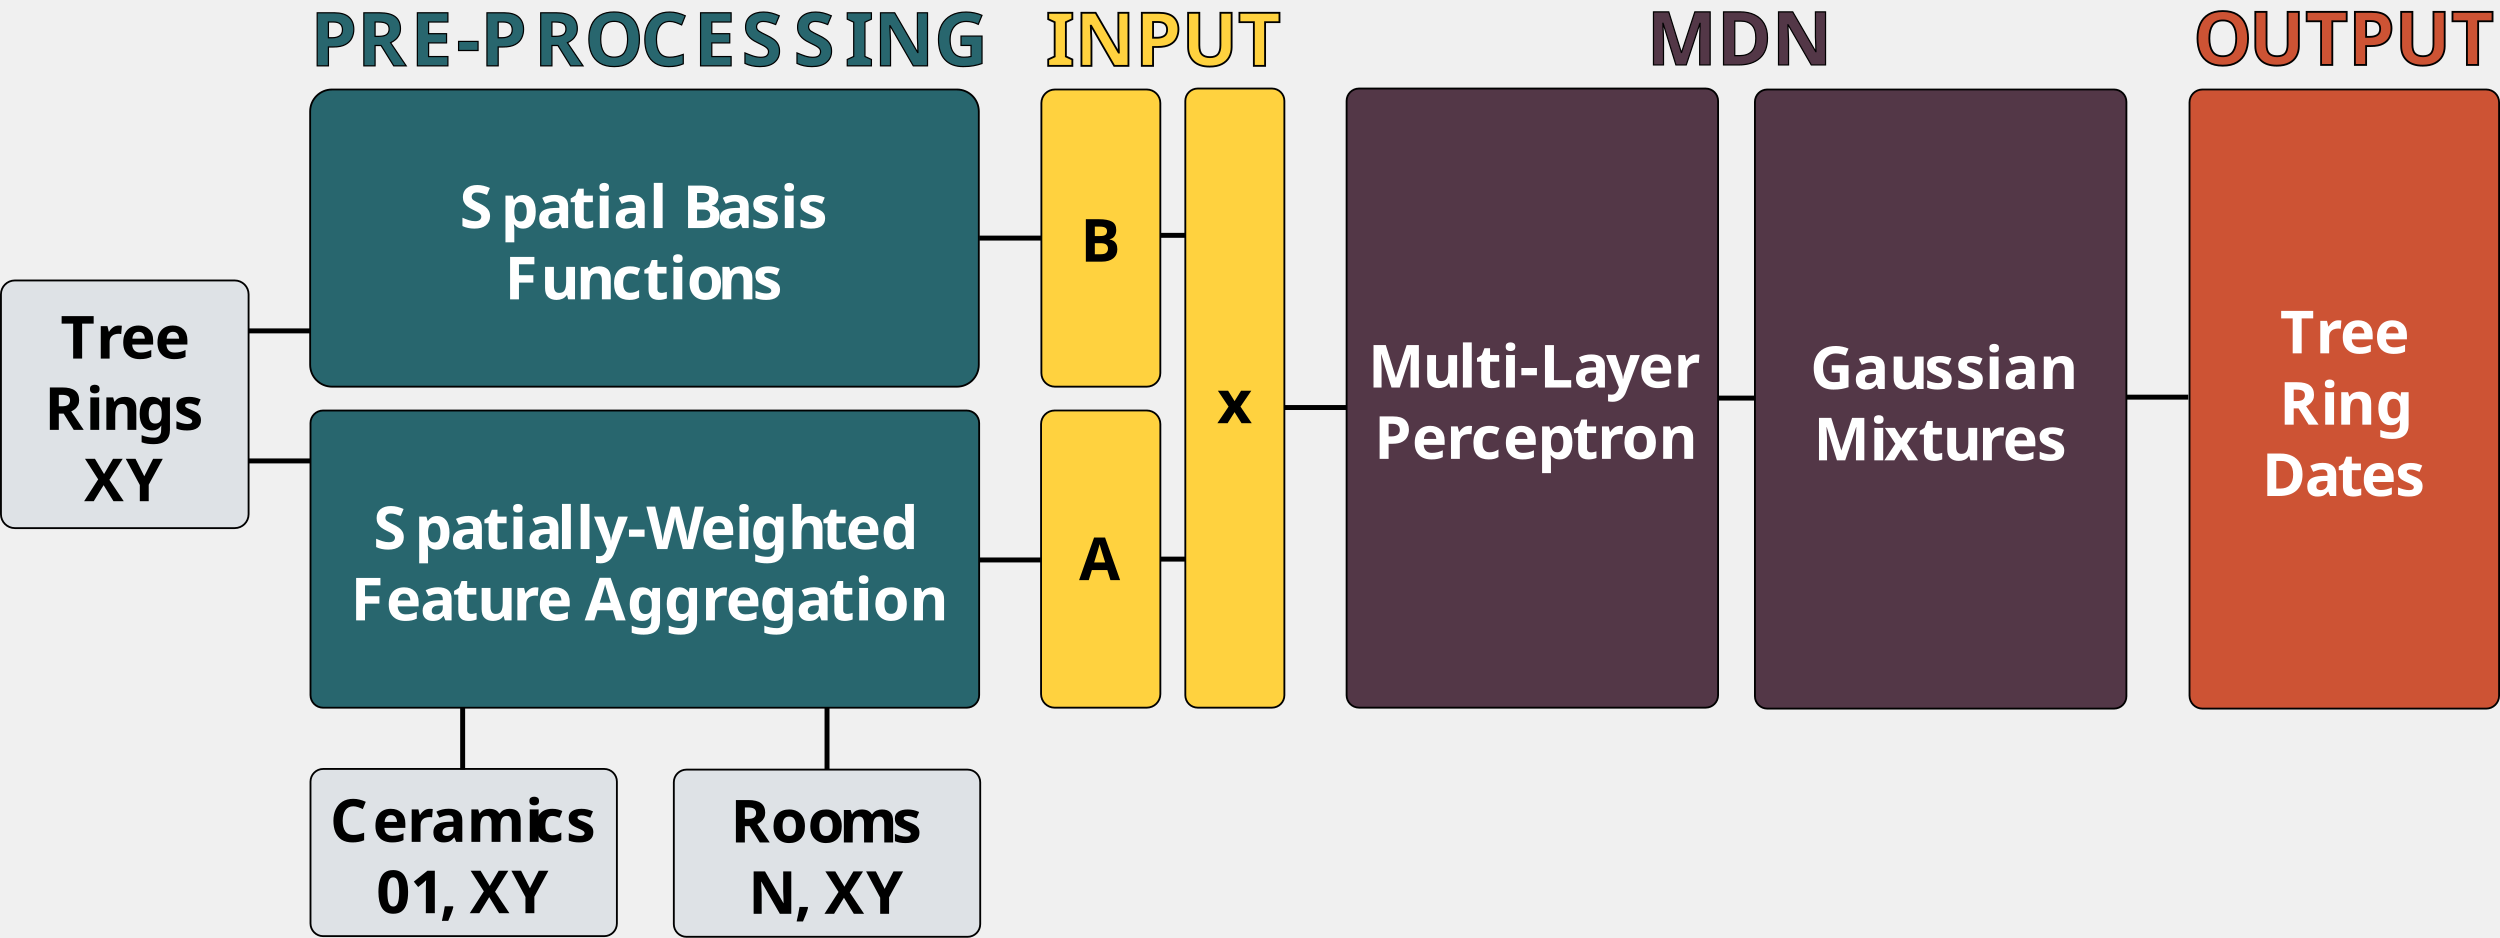
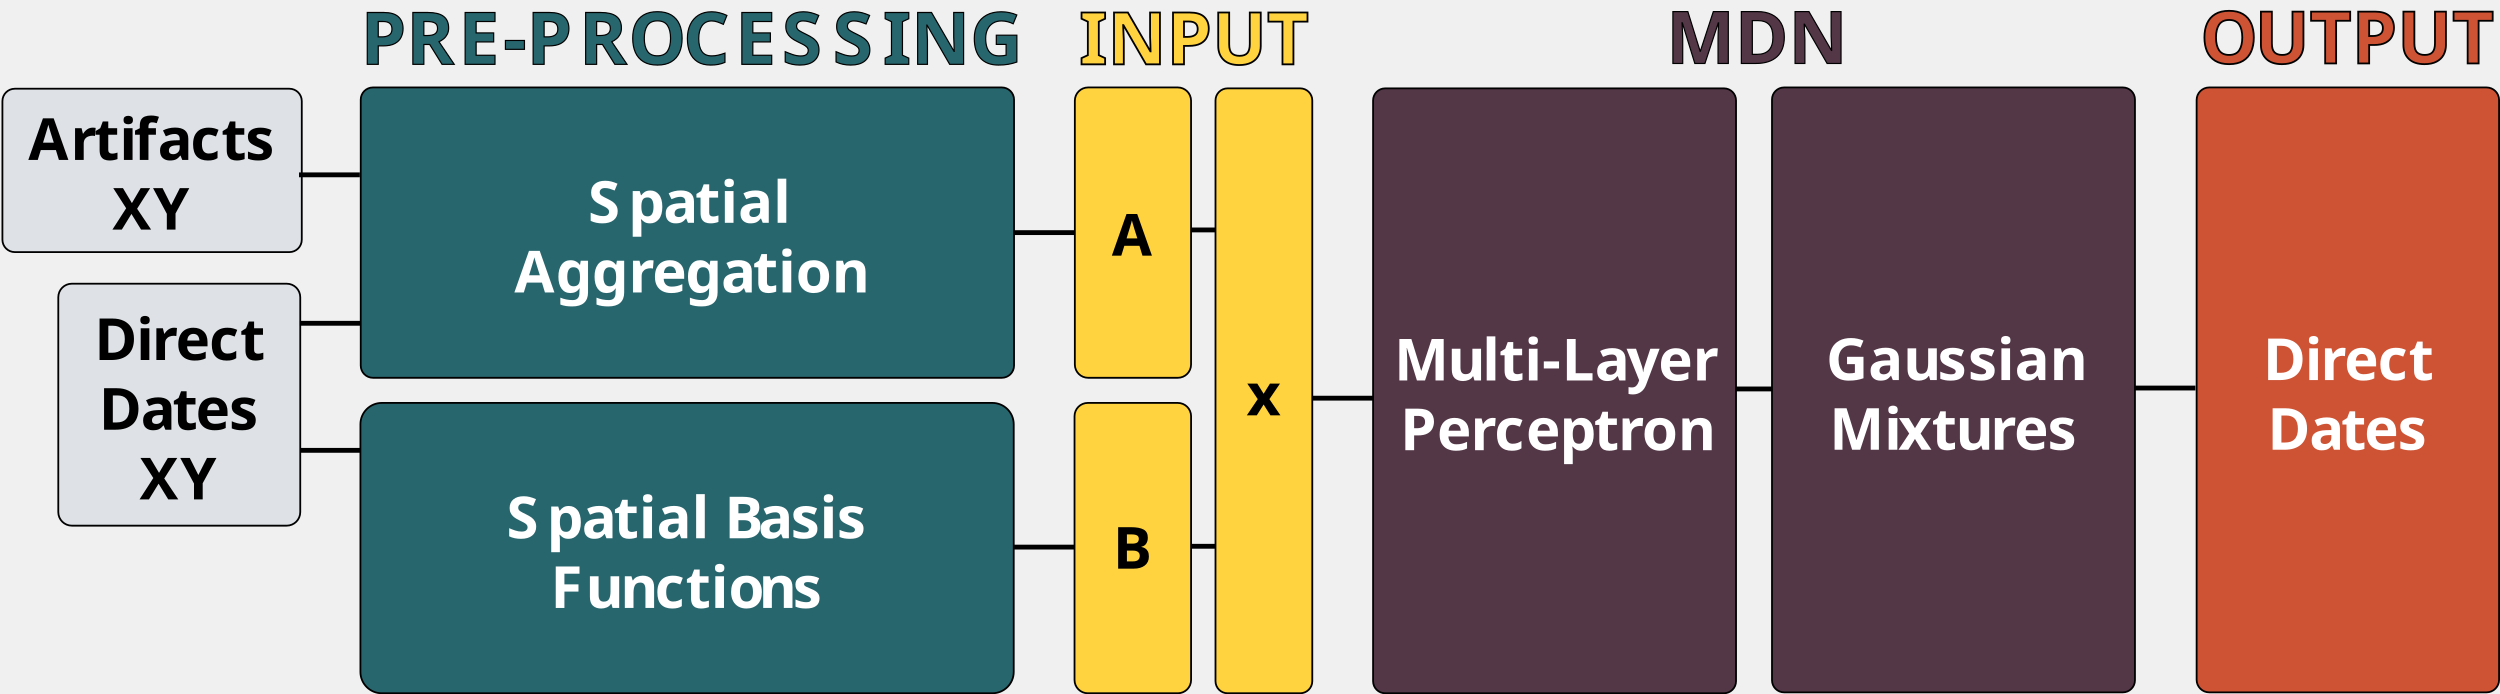
- <svg xmlns="http://www.w3.org/2000/svg" id="Layer_1" width="1009.5" height="378.66" viewBox="0 0 1009.5 378.66">
+ <svg xmlns="http://www.w3.org/2000/svg" id="Layer_1" width="1033.22" height="286.52" viewBox="0 0 1033.22 286.52">
  <defs>
-     <style>.cls-1{letter-spacing:0em;}.cls-2,.cls-3,.cls-4,.cls-5,.cls-6,.cls-7{font-family:PublicSans-Bold, 'Public Sans';font-weight:700;}.cls-2,.cls-3,.cls-5,.cls-8,.cls-9,.cls-10,.cls-7,.cls-11,.cls-12,.cls-13{stroke:#000;stroke-miterlimit:10;}.cls-2,.cls-3,.cls-5,.cls-7{font-size:30px;}.cls-2,.cls-9{fill:#28666e;}.cls-2,.cls-7{stroke-width:.5px;}.cls-14{letter-spacing:0em;}.cls-15{letter-spacing:0em;}.cls-3,.cls-5,.cls-9,.cls-10,.cls-11,.cls-12,.cls-13{stroke-width:.75px;}.cls-3,.cls-13{fill:#cd5334;}.cls-16{letter-spacing:0em;}.cls-17{letter-spacing:0em;}.cls-18{letter-spacing:0em;}.cls-19{letter-spacing:-.02em;}.cls-4,.cls-6{font-size:24px;}.cls-5,.cls-12{fill:#ffd23f;}.cls-20{letter-spacing:-.02em;}.cls-21{letter-spacing:-.02em;}.cls-22{letter-spacing:0em;}.cls-23{letter-spacing:0em;}.cls-24{letter-spacing:-.02em;}.cls-25{letter-spacing:-.02em;}.cls-26{letter-spacing:0em;}.cls-27{letter-spacing:-.02em;}.cls-28{letter-spacing:-.02em;}.cls-29{letter-spacing:0em;}.cls-30{letter-spacing:0em;}.cls-31{letter-spacing:0em;}.cls-32{letter-spacing:-.02em;}.cls-33{letter-spacing:-.02em;}.cls-34{letter-spacing:0em;}.cls-35{letter-spacing:0em;}.cls-8{fill:none;stroke-width:2px;}.cls-6{fill:#fff;}.cls-36{letter-spacing:0em;}.cls-10{fill:#dee2e6;}.cls-7,.cls-11{fill:#533747;}.cls-37{letter-spacing:-.02em;}.cls-38{letter-spacing:0em;}.cls-39{letter-spacing:-.01em;}.cls-40{letter-spacing:0em;}.cls-41{letter-spacing:0em;}.cls-42{letter-spacing:-.03em;}.cls-43{letter-spacing:0em;}.cls-44{letter-spacing:0em;}.cls-45{letter-spacing:0em;}.cls-46{letter-spacing:0em;}.cls-47{letter-spacing:0em;}.cls-48{letter-spacing:0em;}.cls-49{letter-spacing:-.04em;}.cls-50{letter-spacing:0em;}.cls-51{letter-spacing:0em;}.cls-52{letter-spacing:-.02em;}.cls-53{letter-spacing:0em;}.cls-54{letter-spacing:0em;}.cls-55{letter-spacing:-.02em;}.cls-56{letter-spacing:-.01em;}.cls-57{letter-spacing:0em;}.cls-58{letter-spacing:0em;}.cls-59{letter-spacing:0em;}.cls-60{letter-spacing:-.01em;}.cls-61{letter-spacing:-.02em;}.cls-62{letter-spacing:0em;}.cls-63{letter-spacing:0em;}.cls-64{letter-spacing:-.06em;}.cls-65{letter-spacing:-.07em;}.cls-66{letter-spacing:0em;}</style>
+     <style>.cls-1{letter-spacing:0em;}.cls-2,.cls-3,.cls-4,.cls-5,.cls-6,.cls-7{font-family:PublicSans-Bold, 'Public Sans';font-weight:700;}.cls-2,.cls-3,.cls-5,.cls-8,.cls-9,.cls-10,.cls-7,.cls-11,.cls-12,.cls-13{stroke:#000;stroke-miterlimit:10;}.cls-2,.cls-3,.cls-5,.cls-7{font-size:30px;}.cls-2,.cls-9{fill:#28666e;}.cls-2,.cls-7{stroke-width:.5px;}.cls-14{letter-spacing:0em;}.cls-3,.cls-5,.cls-9,.cls-10,.cls-11,.cls-12,.cls-13{stroke-width:.75px;}.cls-3,.cls-13{fill:#cd5334;}.cls-15{letter-spacing:0em;}.cls-16{letter-spacing:0em;}.cls-17{letter-spacing:-.02em;}.cls-18{letter-spacing:0em;}.cls-4,.cls-6{font-size:24px;}.cls-5,.cls-12{fill:#ffd23f;}.cls-19{letter-spacing:-.02em;}.cls-20{letter-spacing:-.02em;}.cls-21{letter-spacing:0em;}.cls-22{letter-spacing:-.02em;}.cls-23{letter-spacing:0em;}.cls-24{letter-spacing:-.02em;}.cls-25{letter-spacing:-.02em;}.cls-26{letter-spacing:0em;}.cls-27{letter-spacing:0em;}.cls-28{letter-spacing:0em;}.cls-29{letter-spacing:-.02em;}.cls-30{letter-spacing:-.02em;}.cls-31{letter-spacing:0em;}.cls-8{fill:none;stroke-width:2px;}.cls-6{fill:#fff;}.cls-32{letter-spacing:.01em;}.cls-33{letter-spacing:0em;}.cls-10{fill:#dee2e6;}.cls-7,.cls-11{fill:#533747;}.cls-34{letter-spacing:-.02em;}.cls-35{letter-spacing:0em;}.cls-36{letter-spacing:-.01em;}.cls-37{letter-spacing:0em;}.cls-38{letter-spacing:0em;}.cls-39{letter-spacing:0em;}.cls-40{letter-spacing:0em;}.cls-41{letter-spacing:0em;}.cls-42{letter-spacing:0em;}.cls-43{letter-spacing:-.04em;}.cls-44{letter-spacing:0em;}.cls-45{letter-spacing:-.01em;}.cls-46{letter-spacing:0em;}.cls-47{letter-spacing:0em;}.cls-48{letter-spacing:0em;}.cls-49{letter-spacing:0em;}.cls-50{letter-spacing:0em;}.cls-51{letter-spacing:-.02em;}.cls-52{letter-spacing:0em;}.cls-53{letter-spacing:0em;}.cls-54{letter-spacing:0em;}.cls-55{letter-spacing:-.01em;}.cls-56{letter-spacing:-.02em;}.cls-57{letter-spacing:0em;}.cls-58{letter-spacing:0em;}.cls-59{letter-spacing:0em;}</style>
  </defs>
-   <rect class="cls-10" x=".38" y="113.25" width="100" height="100" rx="5.6" ry="5.6" />
-   <text class="cls-4" transform="translate(24.4 144.79)">
-     <tspan class="cls-19" x="0" y="0">T</tspan>
-     <tspan class="cls-29" x="14.41" y="0">r</tspan>
-     <tspan x="24.28" y="0">e</tspan>
-     <tspan class="cls-47" x="38.11" y="0">e</tspan>
-     <tspan x="51.88" y="0"> </tspan>
-     <tspan class="cls-47" x="-6.43" y="28.8">R</tspan>
-     <tspan class="cls-63" x="10.2" y="28.8">i</tspan>
-     <tspan x="16.68" y="28.8">n</tspan>
-     <tspan class="cls-56" x="30.91" y="28.8">g</tspan>
-     <tspan class="cls-46" x="45.73" y="28.8">s</tspan>
-     <tspan class="cls-41" x="58.21" y="28.8"> </tspan>
-     <tspan class="cls-37" x="9.56" y="57.6">X</tspan>
-     <tspan class="cls-21" x="26.37" y="57.6">Y</tspan>
+   <rect class="cls-10" x="24.09" y="117.25" width="100" height="100" rx="5.6" ry="5.6" />
+   <text class="cls-4" transform="translate(38.99 148.79)">
+     <tspan x="0" y="0">D</tspan>
+     <tspan class="cls-58" x="17.28" y="0">i</tspan>
+     <tspan class="cls-26" x="23.76" y="0">r</tspan>
+     <tspan x="33.62" y="0">e</tspan>
+     <tspan class="cls-30" x="47.46" y="0">c</tspan>
+     <tspan x="60.2" y="0">t</tspan>
+     <tspan x="1.86" y="28.8">D</tspan>
+     <tspan class="cls-51" x="19.14" y="28.8">a</tspan>
+     <tspan class="cls-19" x="32.3" y="28.8">t</tspan>
+     <tspan class="cls-57" x="41.89" y="28.8">e</tspan>
+     <tspan class="cls-50" x="55.69" y="28.8">s</tspan>
+     <tspan class="cls-34" x="18.68" y="57.6">X</tspan>
+     <tspan class="cls-20" x="35.5" y="57.6">Y</tspan>
  </text>
-   <rect class="cls-10" x="125.38" y="310.5" width="123.72" height="67.52" rx="5.12" ry="5.12" />
-   <text class="cls-4" transform="translate(133.24 339.94)">
-     <tspan class="cls-23" x="0" y="0">C</tspan>
-     <tspan x="17.28" y="0">e</tspan>
-     <tspan class="cls-56" x="31.12" y="0">r</tspan>
-     <tspan x="40.74" y="0">ami</tspan>
-     <tspan class="cls-62" x="82.23" y="0">c</tspan>
-     <tspan class="cls-54" x="95.33" y="0">s</tspan>
-     <tspan x="107.81" y="0"> </tspan>
-     <tspan x="18.71" y="28.8">01</tspan>
-     <tspan class="cls-47" x="44.45" y="28.8">,</tspan>
-     <tspan x="51.02" y="28.8"> </tspan>
-     <tspan class="cls-37" x="56.44" y="28.8">X</tspan>
-     <tspan class="cls-21" x="73.25" y="28.8">Y</tspan>
+   <rect class="cls-10" x="1" y="36.67" width="123.72" height="67.52" rx="5.12" ry="5.12" />
+   <text class="cls-4" transform="translate(11.7 66.1)">
+     <tspan x="0" y="0">A</tspan>
+     <tspan class="cls-18" x="17.44" y="0">r</tspan>
+     <tspan class="cls-38" x="27.22" y="0">ti</tspan>
+     <tspan class="cls-32" x="43.62" y="0">f</tspan>
+     <tspan x="53.42" y="0">a</tspan>
+     <tspan class="cls-30" x="67.02" y="0">c</tspan>
+     <tspan class="cls-54" x="79.76" y="0">t</tspan>
+     <tspan class="cls-41" x="89.67" y="0">s</tspan>
+     <tspan x="102.16" y="0"> </tspan>
+     <tspan class="cls-34" x="34.75" y="28.8">X</tspan>
+     <tspan class="cls-20" x="51.56" y="28.8">Y</tspan>
  </text>
-   <rect class="cls-12" x="478.63" y="35.75" width="40" height="250" rx="5" ry="5" />
-   <text class="cls-4" transform="translate(491.44 170.9) scale(1.02 1)">
+   <rect class="cls-12" x="502.35" y="36.52" width="40" height="250" rx="5" ry="5" />
+   <text class="cls-4" transform="translate(515.16 171.66) scale(1.02 1)">
    <tspan x="0" y="0">x</tspan>
  </text>
-   <line class="cls-8" x1="478.63" y1="95.03" x2="460.38" y2="95.03" />
-   <line class="cls-8" x1="478.63" y1="225.77" x2="460.38" y2="225.77" />
-   <line class="cls-8" x1="518.76" y1="164.56" x2="543.76" y2="164.56" />
-   <rect class="cls-11" x="543.76" y="35.75" width="150" height="250" rx="5" ry="5" />
-   <text class="cls-6" transform="translate(552.47 156.49)">
+   <line class="cls-8" x1="502.35" y1="95.03" x2="484.09" y2="95.03" />
+   <line class="cls-8" x1="502.35" y1="225.77" x2="484.09" y2="225.77" />
+   <line class="cls-8" x1="542.48" y1="164.56" x2="567.48" y2="164.56" />
+   <rect class="cls-11" x="567.48" y="36.52" width="150" height="250" rx="5" ry="5" />
+   <text class="cls-6" transform="translate(576.19 157.25)">
    <tspan x="0" y="0">M</tspan>
-     <tspan class="cls-63" x="22.02" y="0">u</tspan>
-     <tspan class="cls-49" x="36.37" y="0">l</tspan>
+     <tspan class="cls-58" x="22.02" y="0">u</tspan>
+     <tspan class="cls-43" x="36.37" y="0">l</tspan>
    <tspan x="43.39" y="0">ti-</tspan>
-     <tspan class="cls-34" x="69.23" y="0">L</tspan>
-     <tspan class="cls-32" x="82.9" y="0">a</tspan>
-     <tspan class="cls-19" x="96.05" y="0">y</tspan>
+     <tspan class="cls-31" x="69.23" y="0">L</tspan>
+     <tspan class="cls-29" x="82.9" y="0">a</tspan>
+     <tspan class="cls-17" x="96.05" y="0">y</tspan>
    <tspan x="109.19" y="0">er </tspan>
-     <tspan class="cls-20" x="2.47" y="28.8">P</tspan>
+     <tspan class="cls-19" x="2.47" y="28.8">P</tspan>
    <tspan x="17.72" y="28.8">e</tspan>
-     <tspan class="cls-48" x="31.56" y="28.8">r</tspan>
-     <tspan class="cls-58" x="41.42" y="28.8">c</tspan>
+     <tspan class="cls-42" x="31.56" y="28.8">r</tspan>
+     <tspan class="cls-53" x="41.42" y="28.8">c</tspan>
    <tspan x="54.52" y="28.8">e</tspan>
-     <tspan class="cls-33" x="68.35" y="28.8">p</tspan>
+     <tspan class="cls-30" x="68.35" y="28.8">p</tspan>
    <tspan x="82.54" y="28.8">t</tspan>
-     <tspan class="cls-48" x="92.53" y="28.8">r</tspan>
+     <tspan class="cls-42" x="92.53" y="28.8">r</tspan>
    <tspan x="102.4" y="28.8">on</tspan>
  </text>
-   <rect class="cls-11" x="708.64" y="36.14" width="150" height="250" rx="5" ry="5" />
-   <text class="cls-6" transform="translate(730.99 157.08)">
+   <rect class="cls-11" x="732.35" y="36.14" width="150" height="250" rx="5" ry="5" />
+   <text class="cls-6" transform="translate(754.7 157.08)">
    <tspan x="0" y="0">Gau</tspan>
-     <tspan class="cls-26" x="46.09" y="0">s</tspan>
+     <tspan class="cls-23" x="46.09" y="0">s</tspan>
    <tspan x="58.66" y="0">sian</tspan>
    <tspan x="1.36" y="28.8">Mi</tspan>
-     <tspan class="cls-60" x="29.79" y="28.8">x</tspan>
-     <tspan class="cls-30" x="43.64" y="28.8">t</tspan>
-     <tspan class="cls-40" x="53.51" y="28.8">u</tspan>
+     <tspan class="cls-55" x="29.79" y="28.8">x</tspan>
+     <tspan class="cls-27" x="43.64" y="28.8">t</tspan>
+     <tspan class="cls-37" x="53.51" y="28.8">u</tspan>
    <tspan class="cls-1" x="67.87" y="28.8">r</tspan>
-     <tspan class="cls-31" x="77.73" y="28.8">e</tspan>
-     <tspan class="cls-53" x="91.53" y="28.8">s</tspan>
+     <tspan class="cls-28" x="77.73" y="28.8">e</tspan>
+     <tspan class="cls-49" x="91.53" y="28.8">s</tspan>
  </text>
-   <rect class="cls-13" x="884.13" y="36.14" width="125" height="250" rx="5.2" ry="5.2" />
-   <text class="cls-6" transform="translate(920.65 142.68)">
-     <tspan class="cls-19" x="0" y="0">T</tspan>
-     <tspan class="cls-29" x="14.41" y="0">r</tspan>
-     <tspan x="24.28" y="0">e</tspan>
-     <tspan class="cls-47" x="38.11" y="0">e</tspan>
-     <tspan class="cls-47" x="-.24" y="28.8">R</tspan>
-     <tspan class="cls-63" x="16.39" y="28.8">i</tspan>
-     <tspan x="22.87" y="28.8">ng</tspan>
-     <tspan x="-7.27" y="57.6">D</tspan>
-     <tspan class="cls-55" x="10.01" y="57.6">a</tspan>
-     <tspan class="cls-20" x="23.18" y="57.6">t</tspan>
-     <tspan class="cls-62" x="32.77" y="57.6">e</tspan>
-     <tspan class="cls-54" x="46.57" y="57.6">s</tspan>
+   <rect class="cls-13" x="907.84" y="36.14" width="125" height="250" rx="5.2" ry="5.2" />
+   <text class="cls-6" transform="translate(935.24 157.08)">
+     <tspan x="0" y="0">D</tspan>
+     <tspan class="cls-58" x="17.28" y="0">i</tspan>
+     <tspan class="cls-26" x="23.76" y="0">r</tspan>
+     <tspan x="33.62" y="0">e</tspan>
+     <tspan class="cls-30" x="47.46" y="0">c</tspan>
+     <tspan x="60.2" y="0">t</tspan>
+     <tspan x="1.86" y="28.8">D</tspan>
+     <tspan class="cls-51" x="19.14" y="28.8">a</tspan>
+     <tspan class="cls-19" x="32.3" y="28.8">t</tspan>
+     <tspan class="cls-57" x="41.89" y="28.8">e</tspan>
+     <tspan class="cls-50" x="55.69" y="28.8">s</tspan>
  </text>
-   <line class="cls-8" x1="693.76" y1="160.75" x2="708.76" y2="160.75" />
-   <line class="cls-8" x1="858.64" y1="160.37" x2="883.64" y2="160.37" />
-   <text class="cls-5" transform="translate(422.31 26.59)">
+   <line class="cls-8" x1="717.48" y1="160.75" x2="732.48" y2="160.75" />
+   <line class="cls-8" x1="882.35" y1="160.37" x2="907.35" y2="160.37" />
+   <text class="cls-5" transform="translate(446.03 26.59)">
    <tspan x="0" y="0">INPUT</tspan>
  </text>
-   <text class="cls-7" transform="translate(664.97 26.22)">
+   <text class="cls-7" transform="translate(688.69 26.22)">
    <tspan x="0" y="0">MDN</tspan>
  </text>
-   <text class="cls-3" transform="translate(885.62 26.22)">
-     <tspan class="cls-57" x="0" y="0">O</tspan>
+   <text class="cls-3" transform="translate(909.33 26.22)">
+     <tspan class="cls-52" x="0" y="0">O</tspan>
    <tspan x="22.53" y="0">UTPUT</tspan>
  </text>
-   <rect class="cls-9" x="125.38" y="165.77" width="270" height="120" rx="5.06" ry="5.06" />
-   <text class="cls-6" transform="translate(150.78 221.71)">
+   <rect class="cls-9" x="149.09" y="36.14" width="270" height="120" rx="5.06" ry="5.06" />
+   <text class="cls-6" transform="translate(243.01 92.08)">
    <tspan x="0" y="0">S</tspan>
-     <tspan class="cls-47" x="16.61" y="0">p</tspan>
-     <tspan class="cls-55" x="31.1" y="0">a</tspan>
-     <tspan x="44.27" y="0">tia</tspan>
-     <tspan class="cls-25" x="74.27" y="0">l</tspan>
-     <tspan class="cls-42" x="81.8" y="0">l</tspan>
-     <tspan class="cls-14" x="89.09" y="0">y</tspan>
-     <tspan class="cls-65" x="102.48" y="0">-</tspan>
-     <tspan class="cls-64" x="110.22" y="0">W</tspan>
-     <tspan x="132.13" y="0">e</tspan>
-     <tspan class="cls-59" x="145.97" y="0">i</tspan>
-     <tspan x="152.29" y="0">g</tspan>
-     <tspan class="cls-55" x="167.38" y="0">h</tspan>
-     <tspan class="cls-20" x="181.16" y="0">t</tspan>
-     <tspan x="190.75" y="0">ed</tspan>
-     <tspan class="cls-52" x="-9.13" y="28.8">F</tspan>
-     <tspan class="cls-47" x="5.11" y="28.8">e</tspan>
-     <tspan class="cls-55" x="18.87" y="28.8">a</tspan>
-     <tspan class="cls-14" x="32.03" y="28.8">t</tspan>
-     <tspan class="cls-63" x="41.91" y="28.8">u</tspan>
-     <tspan class="cls-29" x="56.26" y="28.8">r</tspan>
-     <tspan class="cls-35" x="66.12" y="28.8">e</tspan>
-     <tspan x="79.89" y="28.8"> </tspan>
-     <tspan class="cls-39" x="85.3" y="28.8">A</tspan>
-     <tspan class="cls-45" x="102.43" y="28.8">g</tspan>
-     <tspan x="117.37" y="28.8">g</tspan>
-     <tspan class="cls-48" x="132.45" y="28.8">r</tspan>
-     <tspan class="cls-54" x="142.31" y="28.8">e</tspan>
-     <tspan class="cls-25" x="155.98" y="28.8">g</tspan>
-     <tspan class="cls-55" x="170.71" y="28.8">a</tspan>
-     <tspan x="183.87" y="28.8">tion</tspan>
+     <tspan class="cls-48" x="16.61" y="0">p</tspan>
+     <tspan class="cls-51" x="31.1" y="0">a</tspan>
+     <tspan x="44.27" y="0">tial </tspan>
+     <tspan class="cls-36" x="-30.43" y="28.8">A</tspan>
+     <tspan class="cls-46" x="-13.3" y="28.8">g</tspan>
+     <tspan x="1.64" y="28.8">g</tspan>
+     <tspan class="cls-26" x="16.72" y="28.8">r</tspan>
+     <tspan class="cls-50" x="26.59" y="28.8">e</tspan>
+     <tspan class="cls-45" x="40.25" y="28.8">g</tspan>
+     <tspan class="cls-51" x="54.98" y="28.8">a</tspan>
+     <tspan x="68.14" y="28.8">tion</tspan>
  </text>
-   <rect class="cls-9" x="125.24" y="36.14" width="270" height="120" rx="8.83" ry="8.83" />
-   <text class="cls-6" transform="translate(185.62 92.08)">
+   <rect class="cls-9" x="148.96" y="166.52" width="270" height="120" rx="8.83" ry="8.83" />
+   <text class="cls-6" transform="translate(209.33 222.46)">
    <tspan x="0" y="0">S</tspan>
-     <tspan class="cls-66" x="16.61" y="0">p</tspan>
-     <tspan class="cls-27" x="31.1" y="0">a</tspan>
+     <tspan class="cls-59" x="16.61" y="0">p</tspan>
+     <tspan class="cls-24" x="31.1" y="0">a</tspan>
    <tspan x="44.27" y="0">tial B</tspan>
-     <tspan class="cls-15" x="104" y="0">a</tspan>
+     <tspan class="cls-14" x="104" y="0">a</tspan>
    <tspan x="117.48" y="0">si</tspan>
-     <tspan class="cls-16" x="136.54" y="0">s</tspan>
-     <tspan class="cls-51" x="18.2" y="28.8">F</tspan>
-     <tspan class="cls-22" x="32.68" y="28.8">u</tspan>
+     <tspan class="cls-15" x="136.54" y="0">s</tspan>
+     <tspan class="cls-47" x="18.2" y="28.8">F</tspan>
+     <tspan class="cls-21" x="32.68" y="28.8">u</tspan>
    <tspan x="47.03" y="28.8">n</tspan>
-     <tspan class="cls-28" x="61.27" y="28.8">c</tspan>
+     <tspan class="cls-25" x="61.27" y="28.8">c</tspan>
    <tspan x="74.01" y="28.8">tio</tspan>
-     <tspan class="cls-50" x="104.22" y="28.8">n</tspan>
-     <tspan class="cls-17" x="118.34" y="28.8">s</tspan>
+     <tspan class="cls-44" x="104.22" y="28.8">n</tspan>
+     <tspan class="cls-16" x="118.34" y="28.8">s</tspan>
  </text>
-   <text class="cls-2" transform="translate(125.38 26.59)">
+   <text class="cls-2" transform="translate(149.09 26.59)">
    <tspan x="0" y="0">PR</tspan>
-     <tspan class="cls-61" x="40.45" y="0">E</tspan>
+     <tspan class="cls-56" x="40.45" y="0">E</tspan>
    <tspan x="58.89" y="0">-P</tspan>
-     <tspan class="cls-24" x="90.25" y="0">R</tspan>
-     <tspan class="cls-43" x="110.67" y="0">O</tspan>
+     <tspan class="cls-22" x="90.25" y="0">R</tspan>
+     <tspan class="cls-39" x="110.67" y="0">O</tspan>
    <tspan x="133.27" y="0">C</tspan>
-     <tspan class="cls-44" x="154.81" y="0">E</tspan>
-     <tspan class="cls-36" x="174.06" y="0">S</tspan>
-     <tspan class="cls-38" x="195.07" y="0">S</tspan>
+     <tspan class="cls-40" x="154.81" y="0">E</tspan>
+     <tspan class="cls-33" x="174.06" y="0">S</tspan>
+     <tspan class="cls-35" x="195.07" y="0">S</tspan>
    <tspan x="215.79" y="0">ING</tspan>
  </text>
-   <rect class="cls-12" x="420.38" y="165.76" width="48.17" height="120" rx="5.49" ry="5.49" />
-   <text class="cls-4" transform="translate(435.74 234.26)">
+   <rect class="cls-12" x="444.09" y="166.52" width="48.17" height="120" rx="5.49" ry="5.49" />
+   <text class="cls-4" transform="translate(459.96 235.02)">
+     <tspan x="0" y="0">B</tspan>
+   </text>
+   <rect class="cls-12" x="444.22" y="36.14" width="48.03" height="120" rx="5.48" ry="5.48" />
+   <text class="cls-4" transform="translate(459.52 105.66)">
    <tspan x="0" y="0">A</tspan>
  </text>
-   <rect class="cls-12" x="420.51" y="36.14" width="48.03" height="120" rx="5.48" ry="5.48" />
-   <text class="cls-4" transform="translate(436.31 105.66)">
-     <tspan x="0" y="0">B</tspan>
-   </text>
-   <line class="cls-8" x1="395.38" y1="226.11" x2="420.38" y2="226.11" />
-   <line class="cls-8" x1="395.38" y1="96.14" x2="420.38" y2="96.14" />
-   <line class="cls-8" x1="186.82" y1="310.77" x2="186.82" y2="285.77" />
-   <line class="cls-8" x1="100.24" y1="133.61" x2="125.24" y2="133.61" />
-   <line class="cls-8" x1="100.38" y1="186.12" x2="125.38" y2="186.12" />
-   <rect class="cls-10" x="272.09" y="310.77" width="123.72" height="67.52" rx="5.12" ry="5.12" />
-   <text class="cls-4" transform="translate(295 340.2)">
-     <tspan class="cls-32" x="0" y="0">R</tspan>
-     <tspan x="16.26" y="0">oo</tspan>
-     <tspan class="cls-18" x="43.88" y="0">m</tspan>
-     <tspan class="cls-54" x="65.26" y="0">s</tspan>
-     <tspan x="77.74" y="0"> </tspan>
-     <tspan x="7.16" y="28.8">N</tspan>
-     <tspan class="cls-47" x="25.93" y="28.8">,</tspan>
-     <tspan x="32.5" y="28.8"> </tspan>
-     <tspan class="cls-37" x="37.91" y="28.8">X</tspan>
-     <tspan class="cls-21" x="54.73" y="28.8">Y</tspan>
-   </text>
-   <line class="cls-8" x1="333.95" y1="310.77" x2="333.95" y2="285.77" />
+   <line class="cls-8" x1="419.09" y1="226.11" x2="444.09" y2="226.11" />
+   <line class="cls-8" x1="419.09" y1="96.14" x2="444.09" y2="96.14" />
+   <line class="cls-8" x1="148.72" y1="72.26" x2="123.58" y2="72.26" />
+   <line class="cls-8" x1="123.96" y1="133.61" x2="148.96" y2="133.61" />
+   <line class="cls-8" x1="124.09" y1="186.12" x2="149.09" y2="186.12" />
</svg>
